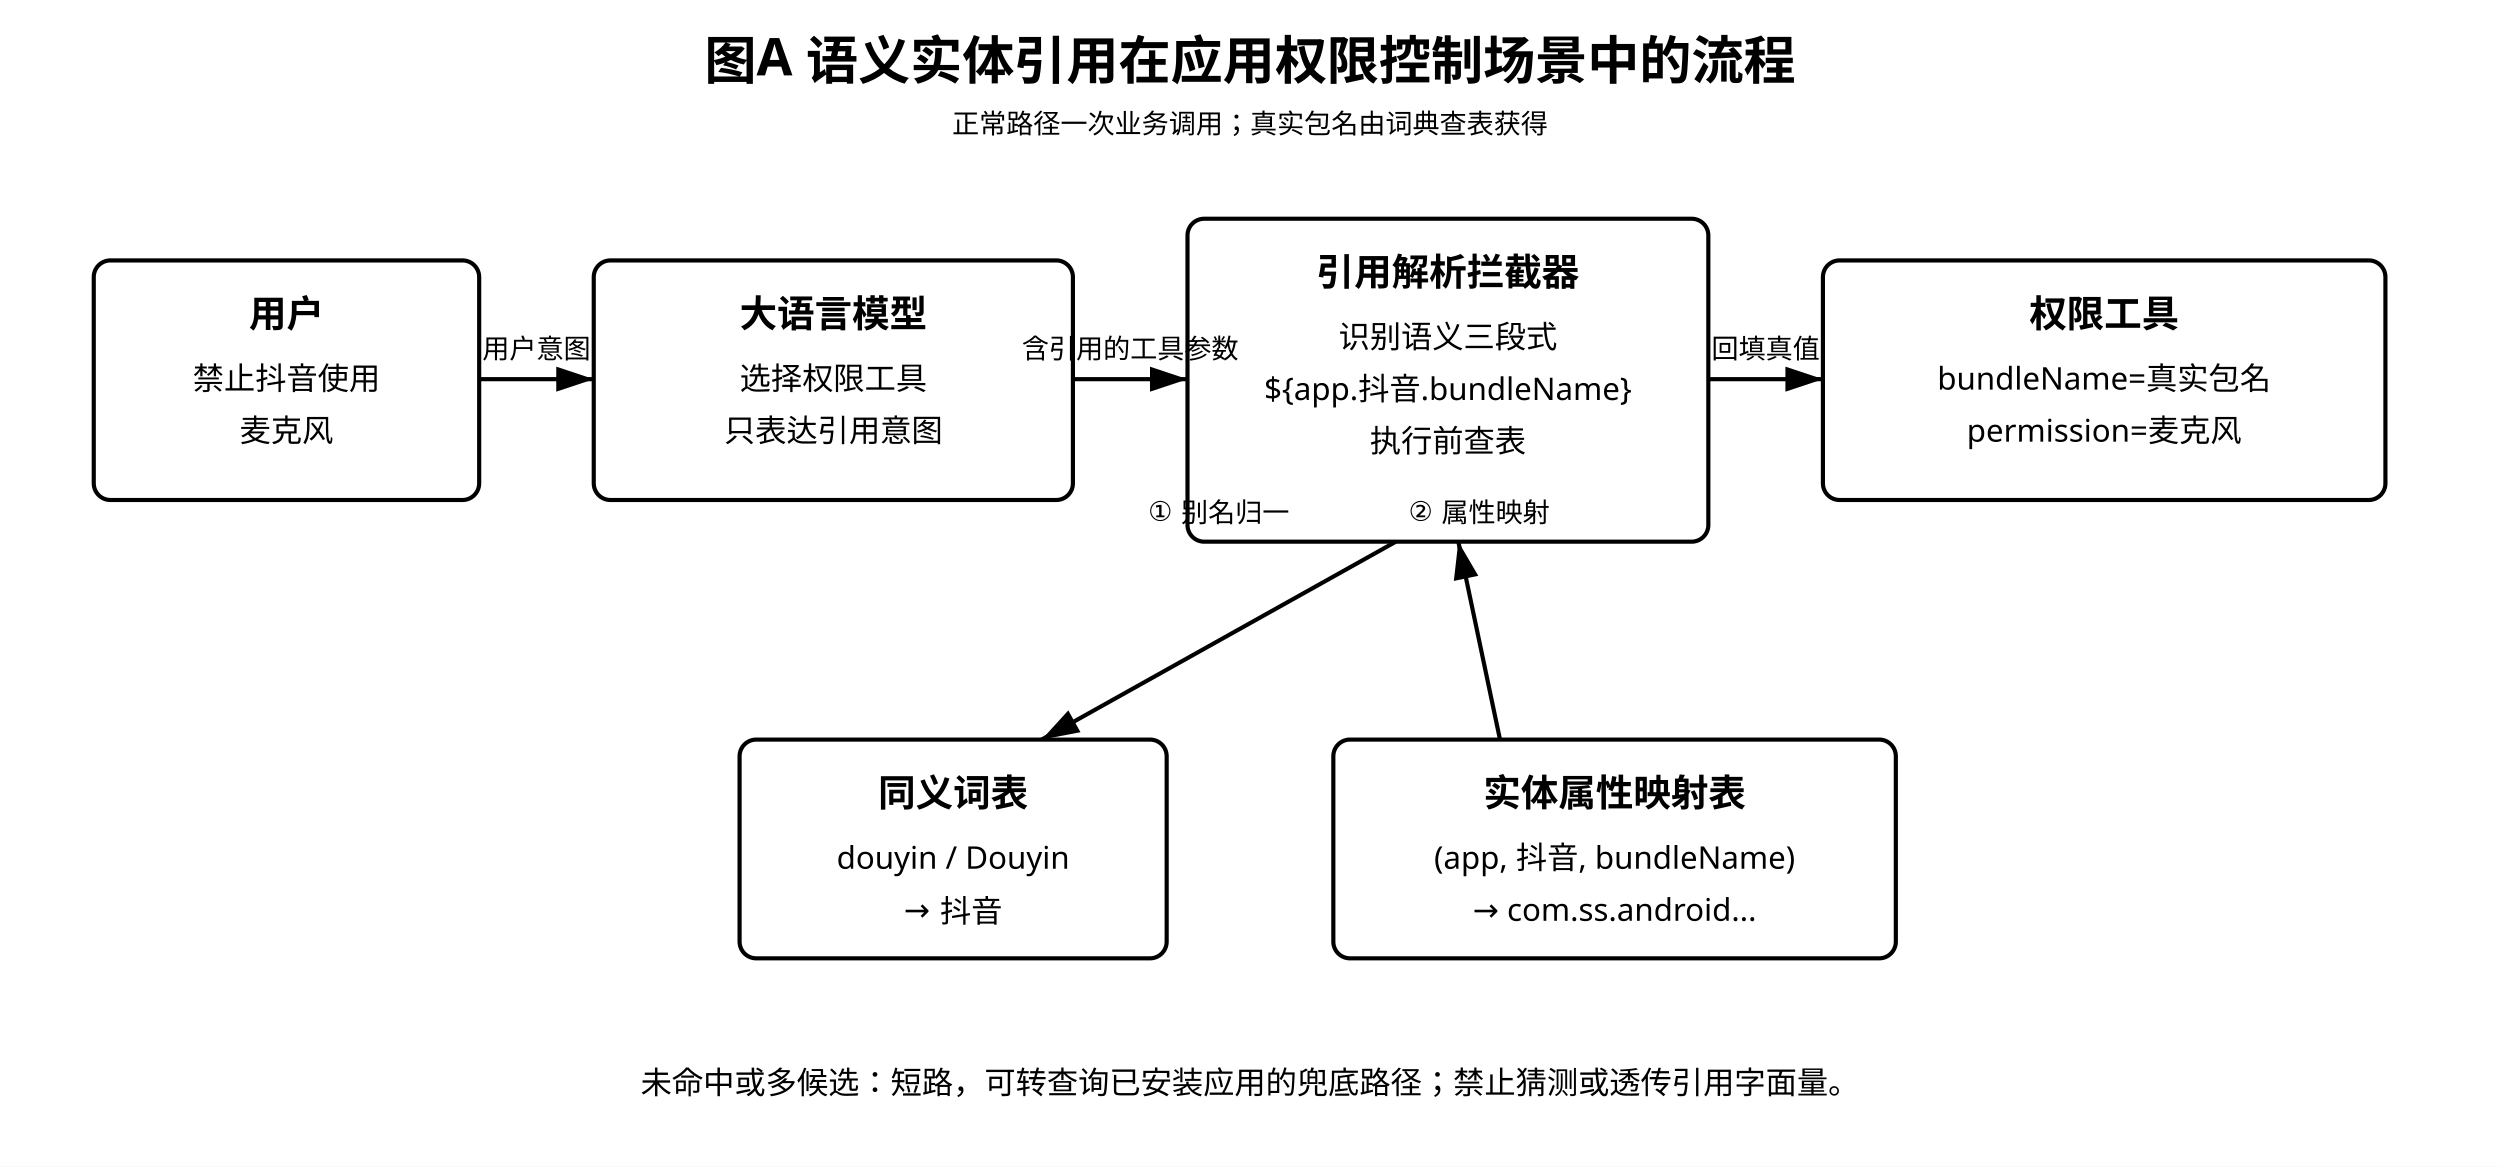
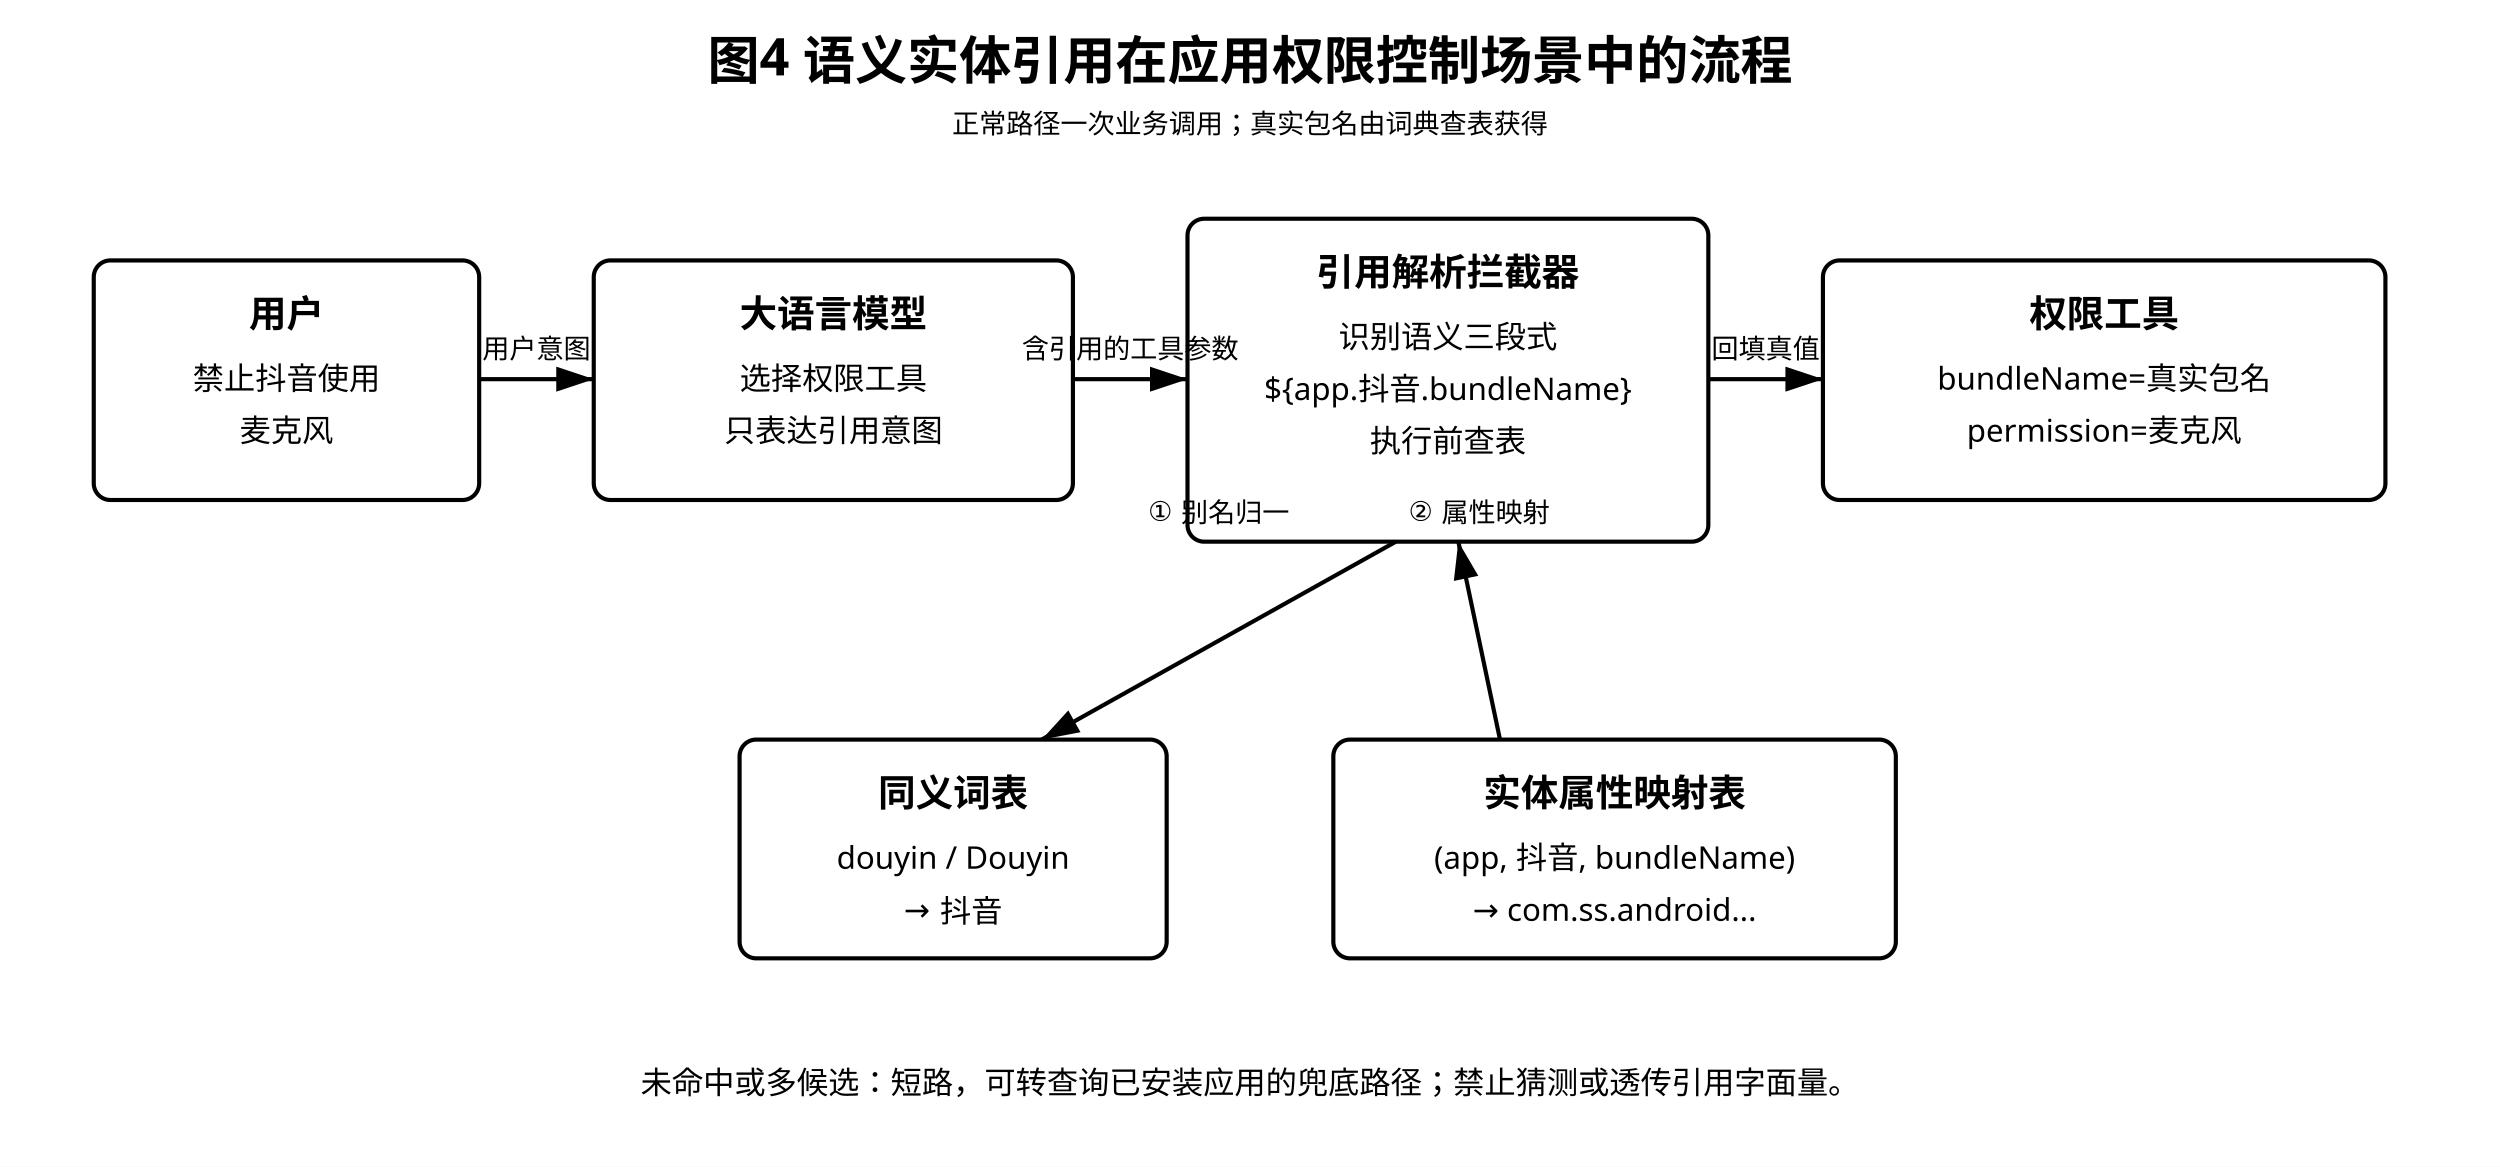
<svg xmlns="http://www.w3.org/2000/svg" width="1200" height="560" viewBox="0 0 1200 560">
  <defs>
    <marker id="a" markerWidth="10" markerHeight="10" refX="9" refY="3" orient="auto">
      <path d="M0,0 L0,6 L9,3 z" fill="#000" />
    </marker>
    <style>.box{fill:#fff;stroke:#000;stroke-width:2}.dash{fill:#fff;stroke:#000;stroke-width:2;stroke-dasharray:8 6}.arr{fill:none;stroke:#000;stroke-width:2;marker-end:url(#a)}.ret{fill:none;stroke:#000;stroke-width:2;stroke-dasharray:7 5;marker-end:url(#a)}.t{font:700 25px WenQuanYi Micro Hei, Microsoft YaHei, PingFang SC, sans-serif;fill:#000}.h{font:700 18px WenQuanYi Micro Hei, Microsoft YaHei, PingFang SC, sans-serif;fill:#000}.b{font:15px WenQuanYi Micro Hei, Microsoft YaHei, PingFang SC, sans-serif;fill:#000}.s{font:13px WenQuanYi Micro Hei, Microsoft YaHei, PingFang SC, sans-serif;fill:#000}</style>
  </defs>
  <rect width="1200" height="560" fill="#fff" />
-   <text x="600" y="38" text-anchor="middle" class="t">图A  语义实体引用在应用权限控制场景中的流程</text>
+   <text x="600" y="38" text-anchor="middle" class="t">图4  语义实体引用在应用权限控制场景中的流程</text>
  <text x="600" y="64" text-anchor="middle" class="s">正常路径一次业务调用；真实包名由词典查表获得</text>
  <rect x="45" y="125" width="185" height="115" rx="8" class="box" />
  <text x="137.5" y="157" text-anchor="middle" class="h">用户</text>
  <text x="137.5" y="187" text-anchor="middle" class="b">禁止抖音使用</text>
  <text x="137.5" y="212" text-anchor="middle" class="b">麦克风</text>
  <rect x="285" y="125" width="230" height="115" rx="8" class="box" />
  <text x="400.0" y="157" text-anchor="middle" class="h">大语言模型</text>
  <text x="400.0" y="187" text-anchor="middle" class="b">选择权限工具</text>
  <text x="400.0" y="212" text-anchor="middle" class="b">只表达引用意图</text>
  <rect x="570" y="105" width="250" height="155" rx="8" class="box" />
  <text x="695.0" y="137" text-anchor="middle" class="h">引用解析拦截器</text>
  <text x="695.0" y="167" text-anchor="middle" class="b">识别语义三段式</text>
  <text x="695.0" y="192" text-anchor="middle" class="b">${app.抖音.bundleName}</text>
  <text x="695.0" y="217" text-anchor="middle" class="b">执行前查表</text>
  <rect x="875" y="125" width="270" height="115" rx="8" class="box" />
  <text x="1010.0" y="157" text-anchor="middle" class="h">权限工具</text>
  <text x="1010.0" y="187" text-anchor="middle" class="b">bundleName=真实包名</text>
  <text x="1010.0" y="212" text-anchor="middle" class="b">permission=麦克风</text>
  <path d="M230 182 L285 182" class="arr" />
  <text x="257.5" y="172" text-anchor="middle" class="s">用户意图</text>
  <path d="M515 182 L570 182" class="arr" />
  <text x="542.5" y="172" text-anchor="middle" class="s">含引用的工具参数</text>
  <path d="M820 182 L875 182" class="arr" />
  <text x="847.5" y="172" text-anchor="middle" class="s">回填真值</text>
  <rect x="355" y="355" width="205" height="105" rx="8" class="box" />
  <text x="457.5" y="387" text-anchor="middle" class="h">同义词表</text>
  <text x="457.5" y="417" text-anchor="middle" class="b">douyin / Douyin</text>
  <text x="457.5" y="442" text-anchor="middle" class="b">→ 抖音</text>
  <rect x="640" y="355" width="270" height="105" rx="8" class="box" />
  <text x="775.0" y="387" text-anchor="middle" class="h">实体属性映射表</text>
  <text x="775.0" y="417" text-anchor="middle" class="b">(app, 抖音, bundleName)</text>
  <text x="775.0" y="442" text-anchor="middle" class="b">→ com.ss.android...</text>
  <path d="M670 260 L500 355" class="arr" />
  <text x="585.0" y="250" text-anchor="middle" class="s">① 别名归一</text>
  <path d="M720 355 L700 260" class="arr" />
  <text x="710.0" y="250" text-anchor="middle" class="s">② 属性映射</text>
  <text x="600" y="525" text-anchor="middle" class="b">未命中或多候选：短路，可转查询已安装应用的兜底路径；禁止猜测或透传引用字面量。</text>
</svg>
